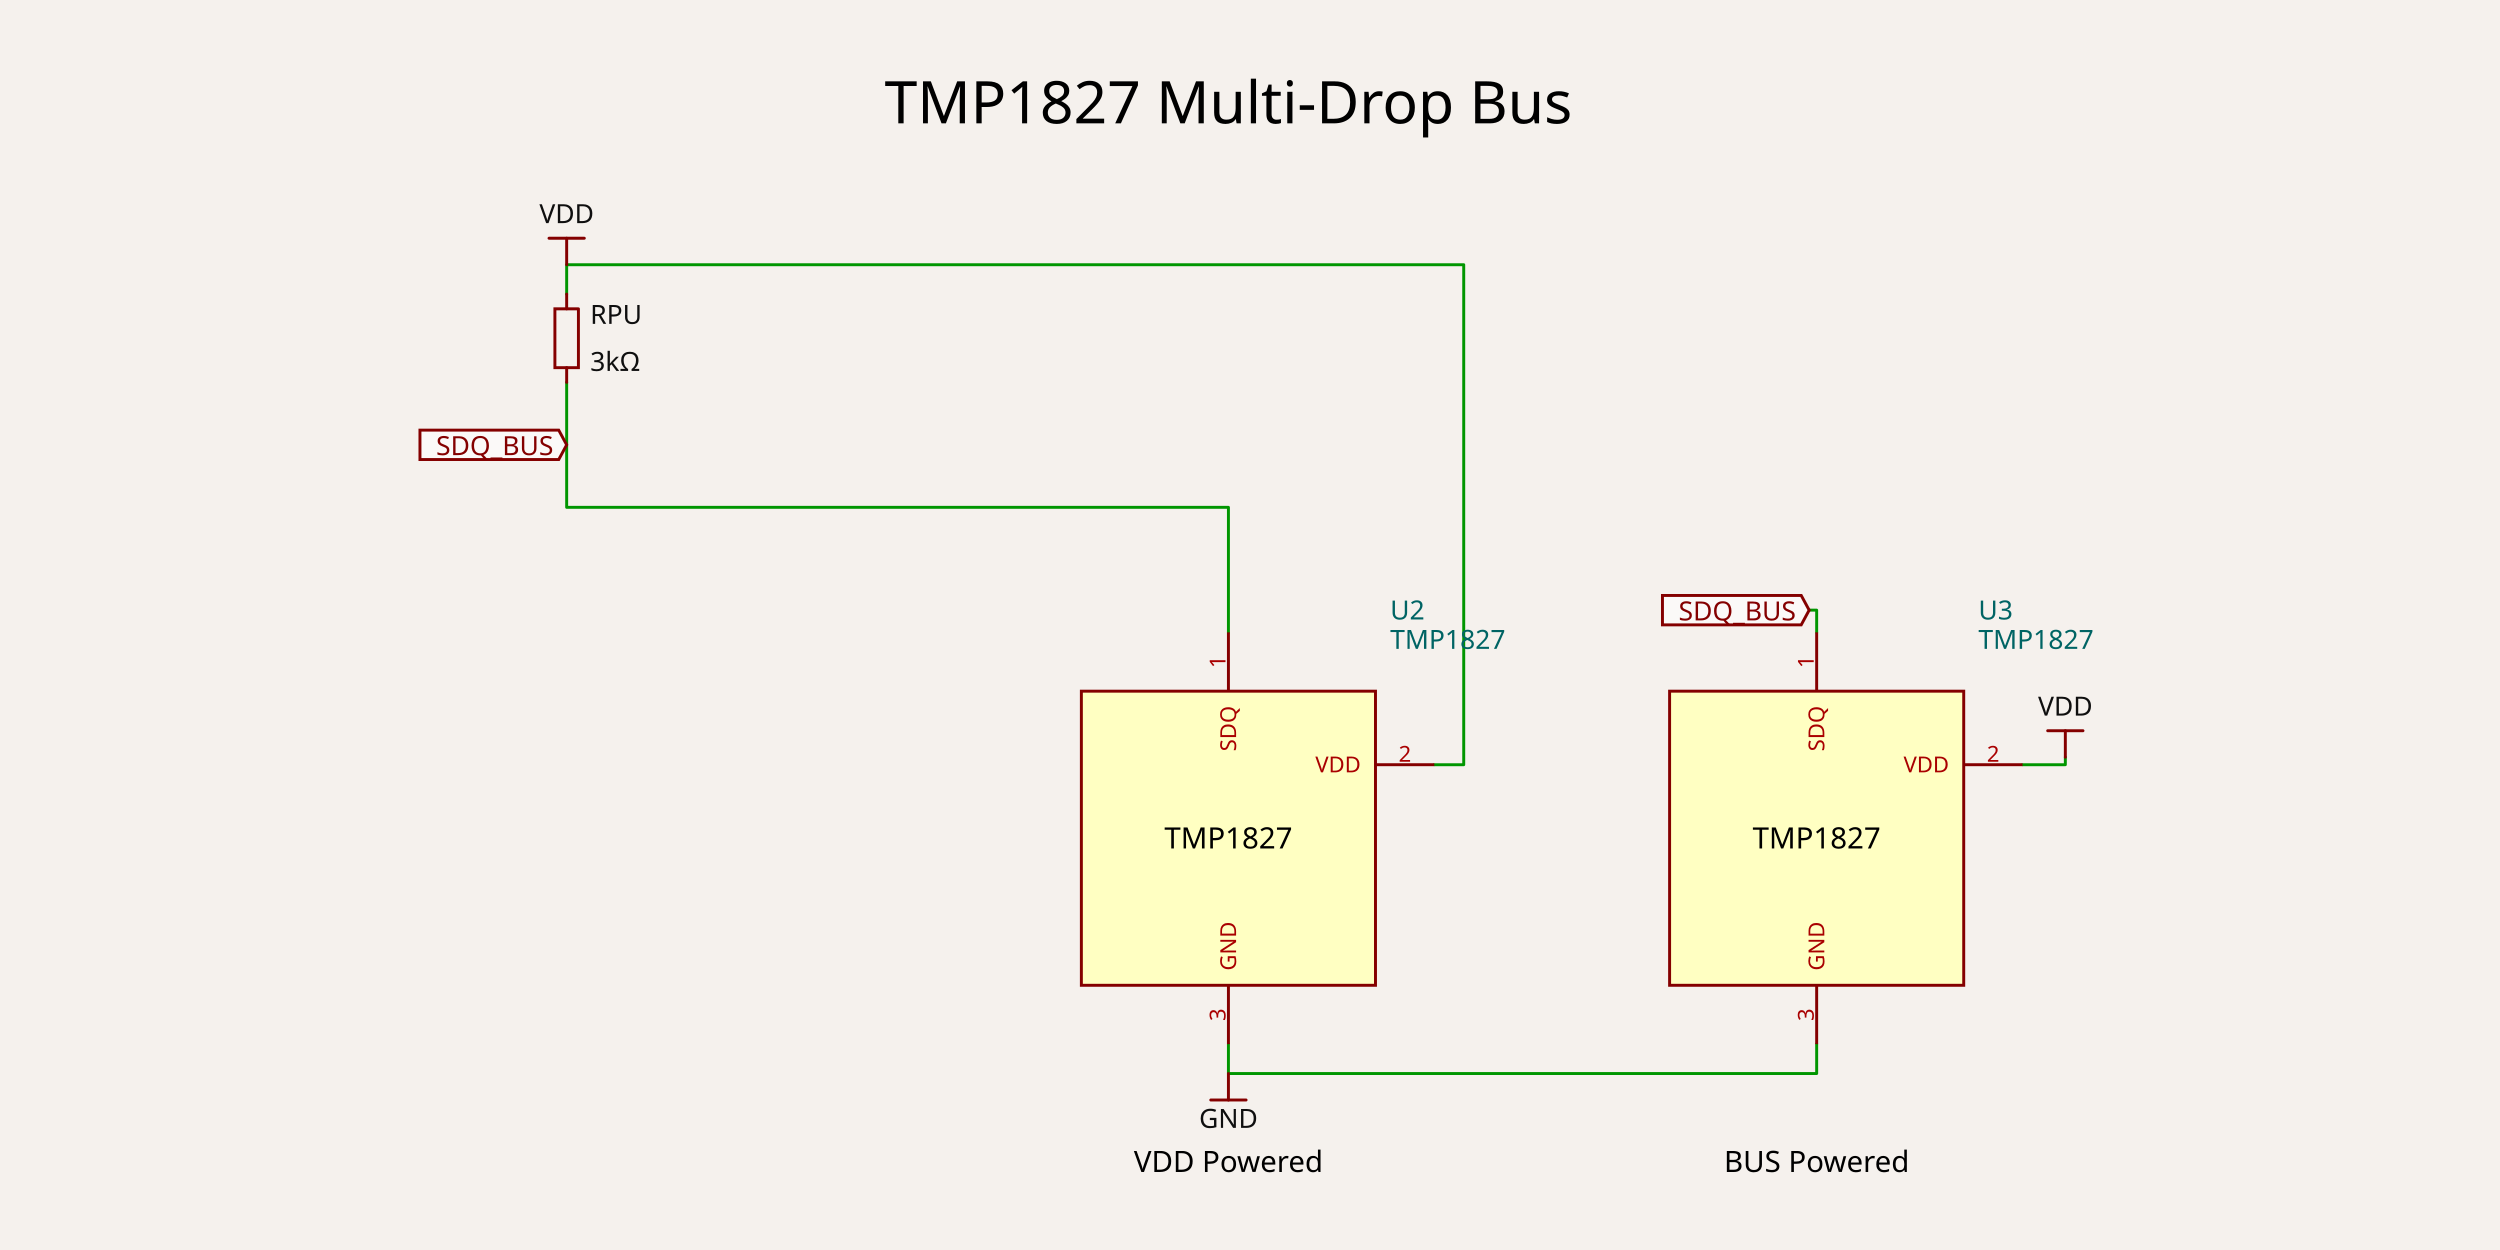
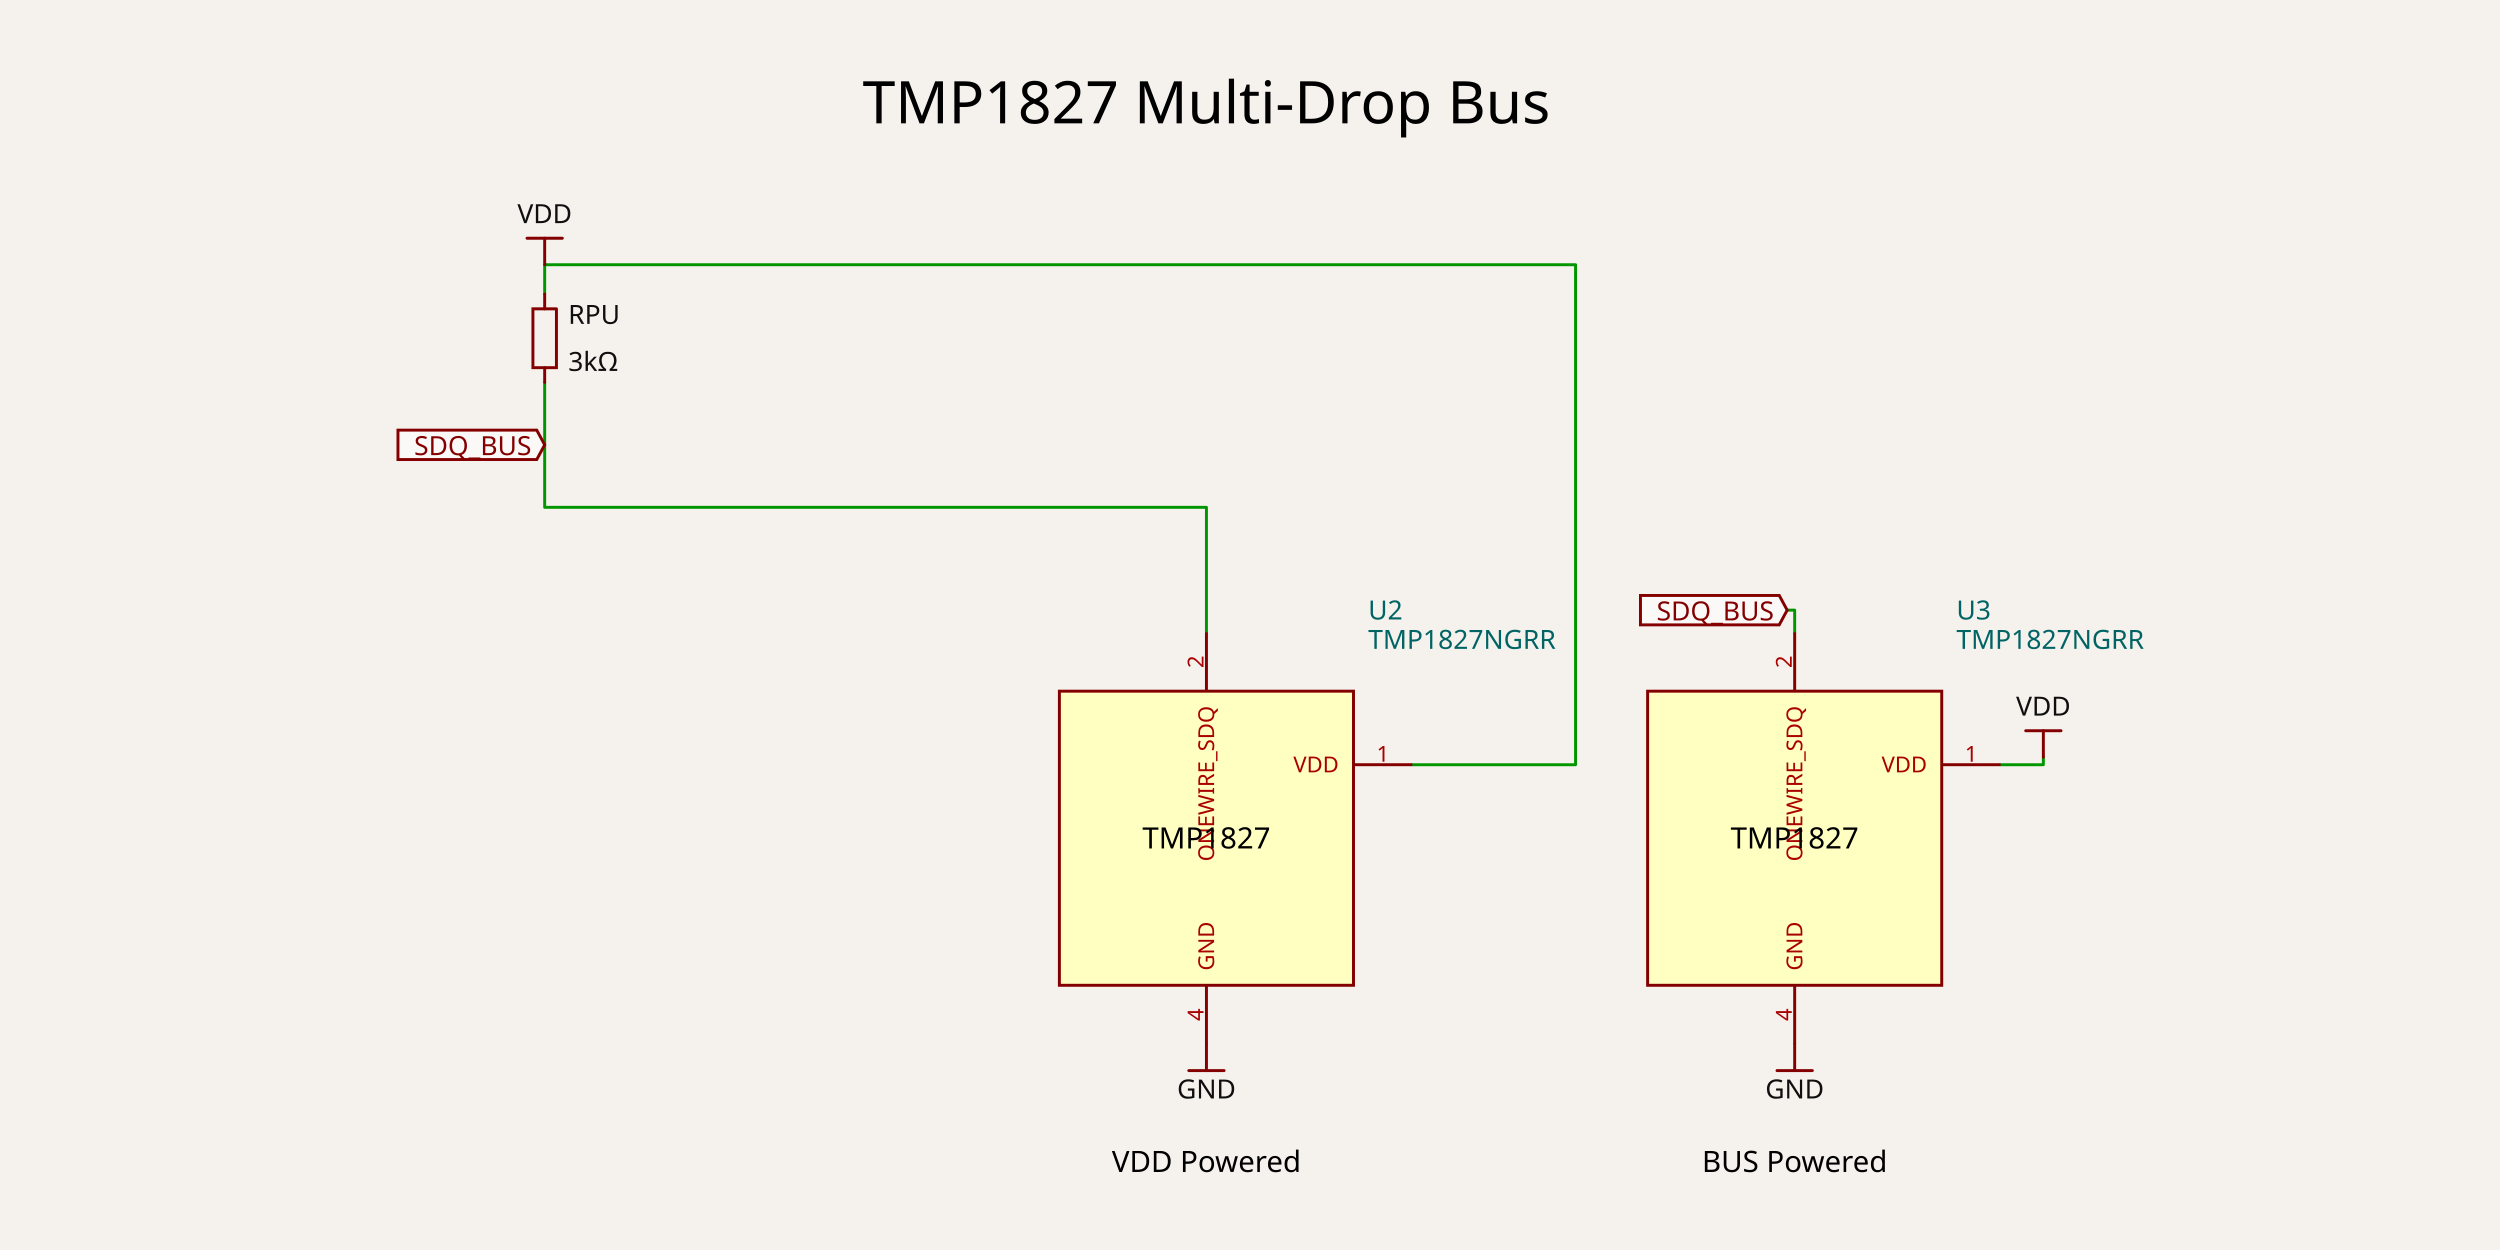
- <svg xmlns="http://www.w3.org/2000/svg" class="tscircuit-schematic" width="1200" height="600" style="background-color: rgb(245, 241, 237)" data-real-to-screen-transform="matrix(70.5882352941,0,0,-70.5882352941,448.4682352941,402.3529411765)">
+ <svg xmlns="http://www.w3.org/2000/svg" class="tscircuit-schematic" width="1200" height="600" style="background-color: rgb(245, 241, 237)" data-real-to-screen-transform="matrix(70.5882352941,0,0,-70.5882352941,437.9152941176,402.3529411765)">
  <style>
              .boundary { fill: rgb(245, 241, 237); }
              .schematic-boundary { fill: none; stroke: #fff; }
              .component { fill: none; stroke: rgb(132, 0, 0); }
              .chip { fill: rgb(255, 255, 194); stroke: rgb(132, 0, 0); }
              .component-pin { fill: none; stroke: rgb(132, 0, 0); }
              .text { font-family: sans-serif; fill: rgb(0, 150, 0); }
              .pin-number { fill: rgb(169, 0, 0); }
              .port-label { fill: rgb(0, 100, 100); }
              .component-name { fill: rgb(0, 100, 100); }
              
            </style>
  <rect class="boundary" x="0" y="0" width="1200" height="600" />
  <g class="trace sch-trace" data-layer="base" data-circuit-json-type="schematic_trace" data-schematic-trace-id="schematic_trace_0" data-subcircuit-connectivity-map-key="unnamedsubcircuitsubcircuit_source_group_0_connectivity_net0">
-     <path d="M 271.998 141.176 L 271.998 127.059 L 702.586 127.059 L 702.586 367.059 L 688.468 367.059" class="trace-invisible-hover-outline sch-trace-hitbox" stroke="rgb(0, 150, 0)" fill="none" stroke-width="11.294px" stroke-linecap="round" opacity="0" stroke-linejoin="round" />
-     <path class="sch-trace-path" d="M 271.998 141.176 L 271.998 127.059 L 702.586 127.059 L 702.586 367.059 L 688.468 367.059" stroke="rgb(0, 150, 0)" fill="none" stroke-width="1.412px" stroke-linecap="round" stroke-linejoin="round" />
+     <path d="M 261.445 141.176 L 261.445 127.059 L 756.268 127.059 L 756.268 367.059 L 677.915 367.059" class="trace-invisible-hover-outline sch-trace-hitbox" stroke="rgb(0, 150, 0)" fill="none" stroke-width="11.294px" stroke-linecap="round" opacity="0" stroke-linejoin="round" />
+     <path class="sch-trace-path" d="M 261.445 141.176 L 261.445 127.059 L 756.268 127.059 L 756.268 367.059 L 677.915 367.059" stroke="rgb(0, 150, 0)" fill="none" stroke-width="1.412px" stroke-linecap="round" stroke-linejoin="round" />
  </g>
  <g class="trace sch-trace" data-layer="base" data-circuit-json-type="schematic_trace" data-schematic-trace-id="schematic_trace_1" data-subcircuit-connectivity-map-key="unnamedsubcircuitsubcircuit_source_group_0_connectivity_net1">
-     <path d="M 271.998 183.529 L 271.998 243.529 L 589.645 243.529 L 589.645 303.529" class="trace-invisible-hover-outline sch-trace-hitbox" stroke="rgb(0, 150, 0)" fill="none" stroke-width="11.294px" stroke-linecap="round" opacity="0" stroke-linejoin="round" />
-     <path class="sch-trace-path" d="M 271.998 183.529 L 271.998 243.529 L 589.645 243.529 L 589.645 303.529" stroke="rgb(0, 150, 0)" fill="none" stroke-width="1.412px" stroke-linecap="round" stroke-linejoin="round" />
+     <path d="M 261.445 183.529 L 261.445 243.529 L 579.092 243.529 L 579.092 303.529" class="trace-invisible-hover-outline sch-trace-hitbox" stroke="rgb(0, 150, 0)" fill="none" stroke-width="11.294px" stroke-linecap="round" opacity="0" stroke-linejoin="round" />
+     <path class="sch-trace-path" d="M 261.445 183.529 L 261.445 243.529 L 579.092 243.529 L 579.092 303.529" stroke="rgb(0, 150, 0)" fill="none" stroke-width="1.412px" stroke-linecap="round" stroke-linejoin="round" />
  </g>
-   <g class="trace sch-trace" data-layer="base" data-circuit-json-type="schematic_trace" data-schematic-trace-id="schematic_trace_2" data-subcircuit-connectivity-map-key="unnamedsubcircuitsubcircuit_source_group_0_connectivity_net2">
-     <path d="M 589.645 501.176 L 589.645 515.294 L 871.998 515.294 L 871.998 501.176" class="trace-invisible-hover-outline sch-trace-hitbox" stroke="rgb(0, 150, 0)" fill="none" stroke-width="11.294px" stroke-linecap="round" opacity="0" stroke-linejoin="round" />
-     <path class="sch-trace-path" d="M 589.645 501.176 L 589.645 515.294 L 871.998 515.294 L 871.998 501.176" stroke="rgb(0, 150, 0)" fill="none" stroke-width="1.412px" stroke-linecap="round" stroke-linejoin="round" />
+   <g class="trace sch-trace" data-layer="base" data-circuit-json-type="schematic_trace" data-schematic-trace-id="schematic_trace_2" data-subcircuit-connectivity-map-key="unnamedsubcircuitsubcircuit_source_group_0_connectivity_net0">
+     <path d="M 960.268 367.059 L 980.809 367.059 L 980.809 363.459" class="trace-invisible-hover-outline sch-trace-hitbox" stroke="rgb(0, 150, 0)" fill="none" stroke-width="11.294px" stroke-linecap="round" opacity="0" stroke-linejoin="round" />
+     <path class="sch-trace-path" d="M 960.268 367.059 L 980.809 367.059 L 980.809 363.459" stroke="rgb(0, 150, 0)" fill="none" stroke-width="1.412px" stroke-linecap="round" stroke-linejoin="round" />
  </g>
-   <g class="trace sch-trace" data-layer="base" data-circuit-json-type="schematic_trace" data-schematic-trace-id="schematic_trace_3" data-subcircuit-connectivity-map-key="unnamedsubcircuitsubcircuit_source_group_0_connectivity_net0">
-     <path d="M 970.821 367.059 L 991.362 367.059 L 991.362 363.459" class="trace-invisible-hover-outline sch-trace-hitbox" stroke="rgb(0, 150, 0)" fill="none" stroke-width="11.294px" stroke-linecap="round" opacity="0" stroke-linejoin="round" />
-     <path class="sch-trace-path" d="M 970.821 367.059 L 991.362 367.059 L 991.362 363.459" stroke="rgb(0, 150, 0)" fill="none" stroke-width="1.412px" stroke-linecap="round" stroke-linejoin="round" />
-   </g>
-   <g class="trace sch-trace" data-layer="base" data-circuit-json-type="schematic_trace" data-schematic-trace-id="schematic_trace_4" data-subcircuit-connectivity-map-key="unnamedsubcircuitsubcircuit_source_group_0_connectivity_net1">
-     <path d="M 871.998 303.529 L 871.998 292.871 L 868.398 292.871" class="trace-invisible-hover-outline sch-trace-hitbox" stroke="rgb(0, 150, 0)" fill="none" stroke-width="11.294px" stroke-linecap="round" opacity="0" stroke-linejoin="round" />
-     <path class="sch-trace-path" d="M 871.998 303.529 L 871.998 292.871 L 868.398 292.871" stroke="rgb(0, 150, 0)" fill="none" stroke-width="1.412px" stroke-linecap="round" stroke-linejoin="round" />
+   <g class="trace sch-trace" data-layer="base" data-circuit-json-type="schematic_trace" data-schematic-trace-id="schematic_trace_3" data-subcircuit-connectivity-map-key="unnamedsubcircuitsubcircuit_source_group_0_connectivity_net1">
+     <path d="M 861.445 303.529 L 861.445 292.871 L 857.845 292.871" class="trace-invisible-hover-outline sch-trace-hitbox" stroke="rgb(0, 150, 0)" fill="none" stroke-width="11.294px" stroke-linecap="round" opacity="0" stroke-linejoin="round" />
+     <path class="sch-trace-path" d="M 861.445 303.529 L 861.445 292.871 L 857.845 292.871" stroke="rgb(0, 150, 0)" fill="none" stroke-width="1.412px" stroke-linecap="round" stroke-linejoin="round" />
  </g>
  <g class="trace-overlays sch-trace-overlays" data-layer="overlay" data-circuit-json-type="schematic_trace" data-schematic-trace-id="schematic_trace_0" data-subcircuit-connectivity-map-key="unnamedsubcircuitsubcircuit_source_group_0_connectivity_net0" />
  <g class="trace-overlays sch-trace-overlays" data-layer="overlay" data-circuit-json-type="schematic_trace" data-schematic-trace-id="schematic_trace_1" data-subcircuit-connectivity-map-key="unnamedsubcircuitsubcircuit_source_group_0_connectivity_net1" />
-   <g class="trace-overlays sch-trace-overlays" data-layer="overlay" data-circuit-json-type="schematic_trace" data-schematic-trace-id="schematic_trace_2" data-subcircuit-connectivity-map-key="unnamedsubcircuitsubcircuit_source_group_0_connectivity_net2" />
-   <g class="trace-overlays sch-trace-overlays" data-layer="overlay" data-circuit-json-type="schematic_trace" data-schematic-trace-id="schematic_trace_3" data-subcircuit-connectivity-map-key="unnamedsubcircuitsubcircuit_source_group_0_connectivity_net0" />
-   <g class="trace-overlays sch-trace-overlays" data-layer="overlay" data-circuit-json-type="schematic_trace" data-schematic-trace-id="schematic_trace_4" data-subcircuit-connectivity-map-key="unnamedsubcircuitsubcircuit_source_group_0_connectivity_net1" />
+   <g class="trace-overlays sch-trace-overlays" data-layer="overlay" data-circuit-json-type="schematic_trace" data-schematic-trace-id="schematic_trace_2" data-subcircuit-connectivity-map-key="unnamedsubcircuitsubcircuit_source_group_0_connectivity_net0" />
+   <g class="trace-overlays sch-trace-overlays" data-layer="overlay" data-circuit-json-type="schematic_trace" data-schematic-trace-id="schematic_trace_3" data-subcircuit-connectivity-map-key="unnamedsubcircuitsubcircuit_source_group_0_connectivity_net1" />
  <g class="sch-component" data-circuit-json-type="schematic_component" data-schematic-component-id="schematic_component_0">
-     <rect class="component-overlay sch-component-overlay" x="266.352" y="141.176" width="11.291" height="42.353" fill="transparent" />
-     <path class="sch-component-symbol-path" d="M 271.998 141.176 L 271.998 148.237" stroke="rgb(132, 0, 0)" fill="none" stroke-width="1.412px" stroke-linecap="round" />
-     <path class="sch-component-symbol-path" d="M 271.998 176.469 L 271.998 183.529" stroke="rgb(132, 0, 0)" fill="none" stroke-width="1.412px" stroke-linecap="round" />
-     <path class="sch-component-symbol-path" d="M 277.643 148.237 L 277.643 176.469 L 266.352 176.469 L 266.352 148.237 L 277.643 148.237" stroke="rgb(132, 0, 0)" fill="none" stroke-width="1.412px" stroke-linecap="round" />
-     <text class="sch-component-name sch-component-text" x="283.292" y="151.059" stroke="rgb(245, 241, 237)" stroke-width="1.412px" paint-order="stroke" fill="rgb(15, 15, 15)" font-family="sans-serif" text-anchor="start" dominant-baseline="middle" font-size="12.706px">RPU</text>
-     <text class="sch-component-text" x="283.292" y="173.647" fill="rgb(15, 15, 15)" font-family="sans-serif" text-anchor="start" dominant-baseline="middle" font-size="12.706px">3kΩ</text>
+     <rect class="component-overlay sch-component-overlay" x="255.799" y="141.176" width="11.291" height="42.353" fill="transparent" />
+     <path class="sch-component-symbol-path" d="M 261.445 141.176 L 261.445 148.237" stroke="rgb(132, 0, 0)" fill="none" stroke-width="1.412px" stroke-linecap="round" />
+     <path class="sch-component-symbol-path" d="M 261.445 176.469 L 261.445 183.529" stroke="rgb(132, 0, 0)" fill="none" stroke-width="1.412px" stroke-linecap="round" />
+     <path class="sch-component-symbol-path" d="M 267.09 148.237 L 267.09 176.469 L 255.799 176.469 L 255.799 148.237 L 267.09 148.237" stroke="rgb(132, 0, 0)" fill="none" stroke-width="1.412px" stroke-linecap="round" />
+     <text class="sch-component-name sch-component-text" x="272.739" y="151.059" stroke="rgb(245, 241, 237)" stroke-width="1.412px" paint-order="stroke" fill="rgb(15, 15, 15)" font-family="sans-serif" text-anchor="start" dominant-baseline="middle" font-size="12.706px">RPU</text>
+     <text class="sch-component-text" x="272.739" y="173.647" fill="rgb(15, 15, 15)" font-family="sans-serif" text-anchor="start" dominant-baseline="middle" font-size="12.706px">3kΩ</text>
  </g>
  <g class="sch-component" data-circuit-json-type="schematic_component" data-schematic-component-id="schematic_component_1">
-     <rect class="component chip sch-component-body" x="519.056" y="331.765" width="141.176" height="141.176" stroke-width="1.412px" fill="rgb(255, 255, 194)" stroke="rgb(132, 0, 0)" />
-     <rect class="component-overlay sch-component-overlay" x="519.056" y="331.765" width="141.176" height="141.176" fill="transparent" />
-     <text class="sch-text" x="667.292" y="307.059" fill="#006464" text-anchor="start" dominant-baseline="middle" font-family="sans-serif" font-size="12.706px" transform="rotate(0, 667.2918, 307.0588)">TMP1827</text>
-     <text class="sch-text" x="667.292" y="292.941" fill="#006464" text-anchor="start" dominant-baseline="middle" font-family="sans-serif" font-size="12.706px" transform="rotate(0, 667.2918, 292.9412)">U2</text>
-     <line class="component-pin sch-component-pin sch-port-line" x1="589.645" y1="331.765" x2="589.645" y2="303.529" stroke-width="1.412px" />
+     <rect class="component chip sch-component-body" x="508.504" y="331.765" width="141.176" height="141.176" stroke-width="1.412px" fill="rgb(255, 255, 194)" stroke="rgb(132, 0, 0)" />
+     <rect class="component-overlay sch-component-overlay" x="508.504" y="331.765" width="141.176" height="141.176" fill="transparent" />
+     <text class="sch-text" x="656.739" y="307.059" fill="#006464" text-anchor="start" dominant-baseline="middle" font-family="sans-serif" font-size="12.706px" transform="rotate(0, 656.7388, 307.0588)">TMP1827NGRR</text>
+     <text class="sch-text" x="656.739" y="292.941" fill="#006464" text-anchor="start" dominant-baseline="middle" font-family="sans-serif" font-size="12.706px" transform="rotate(0, 656.7388, 292.9412)">U2</text>
+     <line class="component-pin sch-component-pin sch-port-line" x1="649.68" y1="367.059" x2="677.915" y2="367.059" stroke-width="1.412px" />
    <g class="sch-port" data-schematic-port-id="source_port_2">
-       <rect x="588.233" y="302.118" width="2.824" height="2.824" opacity="0" />
+       <rect x="676.504" y="365.647" width="2.824" height="2.824" opacity="0" />
    </g>
-     <text class="pin-number sch-pin-number" x="588.233" y="317.647" style="font-family: sans-serif;" fill="rgb(169, 0, 0)" text-anchor="middle" dominant-baseline="auto" font-size="10.588px" transform="rotate(-90 588.2329 317.6471)">1</text>
-     <text class="pin-number sch-pin-label" x="589.645" y="338.824" style="font-family: sans-serif;" fill="rgb(169, 0, 0)" text-anchor="end" dominant-baseline="middle" font-size="10.588px" transform="rotate(-90 589.6447 338.8235)">SDQ</text>
-     <line class="component-pin sch-component-pin sch-port-line" x1="660.233" y1="367.059" x2="688.468" y2="367.059" stroke-width="1.412px" />
+     <text class="pin-number sch-pin-number" x="663.798" y="365.647" style="font-family: sans-serif;" fill="rgb(169, 0, 0)" text-anchor="middle" dominant-baseline="auto" font-size="10.588px" transform="">1</text>
+     <text class="pin-number sch-pin-label" x="642.621" y="367.059" style="font-family: sans-serif;" fill="rgb(169, 0, 0)" text-anchor="end" dominant-baseline="middle" font-size="10.588px" transform="">VDD</text>
+     <line class="component-pin sch-component-pin sch-port-line" x1="579.092" y1="331.765" x2="579.092" y2="303.529" stroke-width="1.412px" />
    <g class="sch-port" data-schematic-port-id="source_port_3">
-       <rect x="687.056" y="365.647" width="2.824" height="2.824" opacity="0" />
+       <rect x="577.68" y="302.118" width="2.824" height="2.824" opacity="0" />
    </g>
-     <text class="pin-number sch-pin-number" x="674.351" y="365.647" style="font-family: sans-serif;" fill="rgb(169, 0, 0)" text-anchor="middle" dominant-baseline="auto" font-size="10.588px" transform="">2</text>
-     <text class="pin-number sch-pin-label" x="653.174" y="367.059" style="font-family: sans-serif;" fill="rgb(169, 0, 0)" text-anchor="end" dominant-baseline="middle" font-size="10.588px" transform="">VDD</text>
-     <line class="component-pin sch-component-pin sch-port-line" x1="589.645" y1="472.941" x2="589.645" y2="501.176" stroke-width="1.412px" />
-     <g class="sch-port" data-schematic-port-id="source_port_4">
-       <rect x="588.233" y="499.765" width="2.824" height="2.824" opacity="0" />
+     <text class="pin-number sch-pin-number" x="577.68" y="317.647" style="font-family: sans-serif;" fill="rgb(169, 0, 0)" text-anchor="middle" dominant-baseline="auto" font-size="10.588px" transform="rotate(-90 577.68 317.6471)">2</text>
+     <text class="pin-number sch-pin-label" x="579.092" y="338.824" style="font-family: sans-serif;" fill="rgb(169, 0, 0)" text-anchor="end" dominant-baseline="middle" font-size="10.588px" transform="rotate(-90 579.0918 338.8235)">ONEWIRE_SDQ</text>
+     <line class="component-pin sch-component-pin sch-port-line" x1="579.092" y1="472.941" x2="579.092" y2="501.176" stroke-width="1.412px" />
+     <g class="sch-port" data-schematic-port-id="source_port_5">
+       <rect x="577.68" y="499.765" width="2.824" height="2.824" opacity="0" />
    </g>
-     <text class="pin-number sch-pin-number" x="588.233" y="487.059" style="font-family: sans-serif;" fill="rgb(169, 0, 0)" text-anchor="middle" dominant-baseline="auto" font-size="10.588px" transform="rotate(-90 588.2329 487.0588)">3</text>
-     <text class="pin-number sch-pin-label" x="589.645" y="465.882" style="font-family: sans-serif;" fill="rgb(169, 0, 0)" text-anchor="start" dominant-baseline="middle" font-size="10.588px" transform="rotate(-90 589.6447 465.8824)">GND</text>
+     <text class="pin-number sch-pin-number" x="577.68" y="487.059" style="font-family: sans-serif;" fill="rgb(169, 0, 0)" text-anchor="middle" dominant-baseline="auto" font-size="10.588px" transform="rotate(-90 577.68 487.0588)">4</text>
+     <text class="pin-number sch-pin-label" x="579.092" y="465.882" style="font-family: sans-serif;" fill="rgb(169, 0, 0)" text-anchor="start" dominant-baseline="middle" font-size="10.588px" transform="rotate(-90 579.0918 465.8824)">GND</text>
  </g>
  <g class="sch-component" data-circuit-json-type="schematic_component" data-schematic-component-id="schematic_component_2">
-     <rect class="component chip sch-component-body" x="801.409" y="331.765" width="141.176" height="141.176" stroke-width="1.412px" fill="rgb(255, 255, 194)" stroke="rgb(132, 0, 0)" />
-     <rect class="component-overlay sch-component-overlay" x="801.409" y="331.765" width="141.176" height="141.176" fill="transparent" />
-     <text class="sch-text" x="949.645" y="307.059" fill="#006464" text-anchor="start" dominant-baseline="middle" font-family="sans-serif" font-size="12.706px" transform="rotate(0, 949.6447, 307.0588)">TMP1827</text>
-     <text class="sch-text" x="949.645" y="292.941" fill="#006464" text-anchor="start" dominant-baseline="middle" font-family="sans-serif" font-size="12.706px" transform="rotate(0, 949.6447, 292.9412)">U3</text>
-     <line class="component-pin sch-component-pin sch-port-line" x1="871.998" y1="331.765" x2="871.998" y2="303.529" stroke-width="1.412px" />
-     <g class="sch-port" data-schematic-port-id="source_port_5">
-       <rect x="870.586" y="302.118" width="2.824" height="2.824" opacity="0" />
+     <rect class="component chip sch-component-body" x="790.856" y="331.765" width="141.176" height="141.176" stroke-width="1.412px" fill="rgb(255, 255, 194)" stroke="rgb(132, 0, 0)" />
+     <rect class="component-overlay sch-component-overlay" x="790.856" y="331.765" width="141.176" height="141.176" fill="transparent" />
+     <text class="sch-text" x="939.092" y="307.059" fill="#006464" text-anchor="start" dominant-baseline="middle" font-family="sans-serif" font-size="12.706px" transform="rotate(0, 939.0918, 307.0588)">TMP1827NGRR</text>
+     <text class="sch-text" x="939.092" y="292.941" fill="#006464" text-anchor="start" dominant-baseline="middle" font-family="sans-serif" font-size="12.706px" transform="rotate(0, 939.0918, 292.9412)">U3</text>
+     <line class="component-pin sch-component-pin sch-port-line" x1="932.033" y1="367.059" x2="960.268" y2="367.059" stroke-width="1.412px" />
+     <g class="sch-port" data-schematic-port-id="source_port_10">
+       <rect x="958.856" y="365.647" width="2.824" height="2.824" opacity="0" />
    </g>
-     <text class="pin-number sch-pin-number" x="870.586" y="317.647" style="font-family: sans-serif;" fill="rgb(169, 0, 0)" text-anchor="middle" dominant-baseline="auto" font-size="10.588px" transform="rotate(-90 870.5859 317.6471)">1</text>
-     <text class="pin-number sch-pin-label" x="871.998" y="338.824" style="font-family: sans-serif;" fill="rgb(169, 0, 0)" text-anchor="end" dominant-baseline="middle" font-size="10.588px" transform="rotate(-90 871.9976 338.8235)">SDQ</text>
-     <line class="component-pin sch-component-pin sch-port-line" x1="942.586" y1="367.059" x2="970.821" y2="367.059" stroke-width="1.412px" />
-     <g class="sch-port" data-schematic-port-id="source_port_6">
-       <rect x="969.409" y="365.647" width="2.824" height="2.824" opacity="0" />
+     <text class="pin-number sch-pin-number" x="946.151" y="365.647" style="font-family: sans-serif;" fill="rgb(169, 0, 0)" text-anchor="middle" dominant-baseline="auto" font-size="10.588px" transform="">1</text>
+     <text class="pin-number sch-pin-label" x="924.974" y="367.059" style="font-family: sans-serif;" fill="rgb(169, 0, 0)" text-anchor="end" dominant-baseline="middle" font-size="10.588px" transform="">VDD</text>
+     <line class="component-pin sch-component-pin sch-port-line" x1="861.445" y1="331.765" x2="861.445" y2="303.529" stroke-width="1.412px" />
+     <g class="sch-port" data-schematic-port-id="source_port_11">
+       <rect x="860.033" y="302.118" width="2.824" height="2.824" opacity="0" />
    </g>
-     <text class="pin-number sch-pin-number" x="956.704" y="365.647" style="font-family: sans-serif;" fill="rgb(169, 0, 0)" text-anchor="middle" dominant-baseline="auto" font-size="10.588px" transform="">2</text>
-     <text class="pin-number sch-pin-label" x="935.527" y="367.059" style="font-family: sans-serif;" fill="rgb(169, 0, 0)" text-anchor="end" dominant-baseline="middle" font-size="10.588px" transform="">VDD</text>
-     <line class="component-pin sch-component-pin sch-port-line" x1="871.998" y1="472.941" x2="871.998" y2="501.176" stroke-width="1.412px" />
-     <g class="sch-port" data-schematic-port-id="source_port_7">
-       <rect x="870.586" y="499.765" width="2.824" height="2.824" opacity="0" />
+     <text class="pin-number sch-pin-number" x="860.033" y="317.647" style="font-family: sans-serif;" fill="rgb(169, 0, 0)" text-anchor="middle" dominant-baseline="auto" font-size="10.588px" transform="rotate(-90 860.0329 317.6471)">2</text>
+     <text class="pin-number sch-pin-label" x="861.445" y="338.824" style="font-family: sans-serif;" fill="rgb(169, 0, 0)" text-anchor="end" dominant-baseline="middle" font-size="10.588px" transform="rotate(-90 861.4447 338.8235)">ONEWIRE_SDQ</text>
+     <line class="component-pin sch-component-pin sch-port-line" x1="861.445" y1="472.941" x2="861.445" y2="501.176" stroke-width="1.412px" />
+     <g class="sch-port" data-schematic-port-id="source_port_13">
+       <rect x="860.033" y="499.765" width="2.824" height="2.824" opacity="0" />
    </g>
-     <text class="pin-number sch-pin-number" x="870.586" y="487.059" style="font-family: sans-serif;" fill="rgb(169, 0, 0)" text-anchor="middle" dominant-baseline="auto" font-size="10.588px" transform="rotate(-90 870.5859 487.0588)">3</text>
-     <text class="pin-number sch-pin-label" x="871.998" y="465.882" style="font-family: sans-serif;" fill="rgb(169, 0, 0)" text-anchor="start" dominant-baseline="middle" font-size="10.588px" transform="rotate(-90 871.9976 465.8824)">GND</text>
+     <text class="pin-number sch-pin-number" x="860.033" y="487.059" style="font-family: sans-serif;" fill="rgb(169, 0, 0)" text-anchor="middle" dominant-baseline="auto" font-size="10.588px" transform="rotate(-90 860.0329 487.0588)">4</text>
+     <text class="pin-number sch-pin-label" x="861.445" y="465.882" style="font-family: sans-serif;" fill="rgb(169, 0, 0)" text-anchor="start" dominant-baseline="middle" font-size="10.588px" transform="rotate(-90 861.4447 465.8824)">GND</text>
  </g>
  <g class="schematic-port-hover sch-port-hover" data-schematic-port-id="source_port_0">
-     <circle cx="271.998" cy="141.176" r="2.824" fill="red" opacity="0" />
+     <circle cx="261.445" cy="141.176" r="2.824" fill="red" opacity="0" />
  </g>
  <g class="schematic-port-hover sch-port-hover" data-schematic-port-id="source_port_1">
-     <circle cx="271.998" cy="183.529" r="2.824" fill="red" opacity="0" />
+     <circle cx="261.445" cy="183.529" r="2.824" fill="red" opacity="0" />
  </g>
  <g class="schematic-port-hover sch-port-hover" data-schematic-port-id="source_port_2">
-     <circle cx="589.645" cy="303.529" r="2.824" fill="red" opacity="0" />
+     <circle cx="677.915" cy="367.059" r="2.824" fill="red" opacity="0" />
  </g>
  <g class="schematic-port-hover sch-port-hover" data-schematic-port-id="source_port_3">
-     <circle cx="688.468" cy="367.059" r="2.824" fill="red" opacity="0" />
-   </g>
-   <g class="schematic-port-hover sch-port-hover" data-schematic-port-id="source_port_4">
-     <circle cx="589.645" cy="501.176" r="2.824" fill="red" opacity="0" />
+     <circle cx="579.092" cy="303.529" r="2.824" fill="red" opacity="0" />
  </g>
  <g class="schematic-port-hover sch-port-hover" data-schematic-port-id="source_port_5">
-     <circle cx="871.998" cy="303.529" r="2.824" fill="red" opacity="0" />
+     <circle cx="579.092" cy="501.176" r="2.824" fill="red" opacity="0" />
  </g>
-   <g class="schematic-port-hover sch-port-hover" data-schematic-port-id="source_port_6">
-     <circle cx="970.821" cy="367.059" r="2.824" fill="red" opacity="0" />
+   <g class="schematic-port-hover sch-port-hover" data-schematic-port-id="source_port_10">
+     <circle cx="960.268" cy="367.059" r="2.824" fill="red" opacity="0" />
  </g>
-   <g class="schematic-port-hover sch-port-hover" data-schematic-port-id="source_port_7">
-     <circle cx="871.998" cy="501.176" r="2.824" fill="red" opacity="0" />
+   <g class="schematic-port-hover sch-port-hover" data-schematic-port-id="source_port_11">
+     <circle cx="861.445" cy="303.529" r="2.824" fill="red" opacity="0" />
  </g>
-   <rect class="component-overlay sch-component-overlay sch-net-label-overlay" data-circuit-json-type="schematic_net_label" data-schematic-net-label-id="schematic_net_label_0" x="263.527" y="114.353" width="16.941" height="12.706" fill="transparent" />
-   <path class="sch-net-label-symbol-path" data-circuit-json-type="schematic_net_label" data-schematic-net-label-id="schematic_net_label_0" d="M 280.468 114.353 L 263.527 114.353" stroke="rgb(132, 0, 0)" fill="none" stroke-width="1.412px" stroke-linecap="round" />
-   <path class="sch-net-label-symbol-path" data-circuit-json-type="schematic_net_label" data-schematic-net-label-id="schematic_net_label_0" d="M 271.998 114.353 L 271.998 127.059" stroke="rgb(132, 0, 0)" fill="none" stroke-width="1.412px" stroke-linecap="round" />
-   <text class="sch-net-label-symbol-text" data-circuit-json-type="schematic_net_label" data-schematic-net-label-id="schematic_net_label_0" x="271.998" y="110.824" fill="rgb(15, 15, 15)" font-family="sans-serif" text-anchor="middle" dominant-baseline="ideographic" font-size="12.706px">VDD</text>
-   <rect class="component-overlay sch-component-overlay sch-net-label-overlay" data-circuit-json-type="schematic_net_label" data-schematic-net-label-id="schematic_net_label_1" x="982.892" y="350.753" width="16.941" height="12.706" fill="transparent" />
-   <path class="sch-net-label-symbol-path" data-circuit-json-type="schematic_net_label" data-schematic-net-label-id="schematic_net_label_1" d="M 999.833 350.753 L 982.892 350.753" stroke="rgb(132, 0, 0)" fill="none" stroke-width="1.412px" stroke-linecap="round" />
-   <path class="sch-net-label-symbol-path" data-circuit-json-type="schematic_net_label" data-schematic-net-label-id="schematic_net_label_1" d="M 991.362 350.753 L 991.362 363.459" stroke="rgb(132, 0, 0)" fill="none" stroke-width="1.412px" stroke-linecap="round" />
-   <text class="sch-net-label-symbol-text" data-circuit-json-type="schematic_net_label" data-schematic-net-label-id="schematic_net_label_1" x="991.362" y="347.224" fill="rgb(15, 15, 15)" font-family="sans-serif" text-anchor="middle" dominant-baseline="ideographic" font-size="12.706px">VDD</text>
-   <path class="net-label sch-net-label" data-circuit-json-type="schematic_net_label" data-schematic-net-label-id="schematic_net_label_2" d="     M 271.998,213.529     L 268.186,220.588     L 201.579,220.588     L 201.579,206.471     L 268.186,206.471     Z   " fill="rgba(255, 255, 255, 0.6)" stroke="rgb(132, 0, 0)" stroke-width="1.412px" />
-   <text class="net-label-text sch-net-label-text" data-circuit-json-type="schematic_net_label" data-schematic-net-label-id="schematic_net_label_2" x="265.645" y="213.529" fill="rgb(132, 0, 0)" text-anchor="end" dominant-baseline="central" font-family="sans-serif" font-variant-numeric="tabular-nums" font-size="12.706px" transform="">SDQ_BUS</text>
-   <path class="net-label sch-net-label" data-circuit-json-type="schematic_net_label" data-schematic-net-label-id="schematic_net_label_3" d="     M 868.398,292.871     L 864.586,299.929     L 797.979,299.929     L 797.979,285.812     L 864.586,285.812     Z   " fill="rgba(255, 255, 255, 0.6)" stroke="rgb(132, 0, 0)" stroke-width="1.412px" />
-   <text class="net-label-text sch-net-label-text" data-circuit-json-type="schematic_net_label" data-schematic-net-label-id="schematic_net_label_3" x="862.045" y="292.871" fill="rgb(132, 0, 0)" text-anchor="end" dominant-baseline="central" font-family="sans-serif" font-variant-numeric="tabular-nums" font-size="12.706px" transform="">SDQ_BUS</text>
-   <rect class="component-overlay sch-component-overlay sch-net-label-overlay" data-circuit-json-type="schematic_net_label" data-schematic-net-label-id="schematic_net_label_4" x="581.174" y="515.294" width="16.941" height="12.706" fill="transparent" />
-   <path class="sch-net-label-symbol-path" data-circuit-json-type="schematic_net_label" data-schematic-net-label-id="schematic_net_label_4" d="M 581.174 528 L 598.115 528" stroke="rgb(132, 0, 0)" fill="none" stroke-width="1.412px" stroke-linecap="round" />
-   <path class="sch-net-label-symbol-path" data-circuit-json-type="schematic_net_label" data-schematic-net-label-id="schematic_net_label_4" d="M 589.645 528 L 589.645 515.294" stroke="rgb(132, 0, 0)" fill="none" stroke-width="1.412px" stroke-linecap="round" />
-   <text class="sch-net-label-symbol-text" data-circuit-json-type="schematic_net_label" data-schematic-net-label-id="schematic_net_label_4" x="589.645" y="531.529" fill="rgb(15, 15, 15)" font-family="sans-serif" text-anchor="middle" dominant-baseline="hanging" font-size="12.706px">GND</text>
-   <text class="sch-text" x="589.645" y="49.412" fill="#000000" text-anchor="middle" dominant-baseline="middle" font-family="sans-serif" font-size="28.235px" transform="rotate(0, 589.6447, 49.41176)">TMP1827 Multi-Drop Bus</text>
-   <text class="sch-text" x="589.645" y="402.353" fill="#000000" text-anchor="middle" dominant-baseline="middle" font-family="sans-serif" font-size="14.118px" transform="rotate(0, 589.6447, 402.3529)">TMP1827</text>
-   <text class="sch-text" x="589.645" y="557.647" fill="#000000" text-anchor="middle" dominant-baseline="middle" font-family="sans-serif" font-size="14.118px" transform="rotate(0, 589.6447, 557.6471)">VDD Powered</text>
-   <text class="sch-text" x="871.998" y="557.647" fill="#000000" text-anchor="middle" dominant-baseline="middle" font-family="sans-serif" font-size="14.118px" transform="rotate(0, 871.9976, 557.6471)">BUS Powered</text>
-   <text class="sch-text" x="871.998" y="402.353" fill="#000000" text-anchor="middle" dominant-baseline="middle" font-family="sans-serif" font-size="14.118px" transform="rotate(0, 871.9976, 402.3529)">TMP1827</text>
+   <g class="schematic-port-hover sch-port-hover" data-schematic-port-id="source_port_13">
+     <circle cx="861.445" cy="501.176" r="2.824" fill="red" opacity="0" />
+   </g>
+   <rect class="component-overlay sch-component-overlay sch-net-label-overlay" data-circuit-json-type="schematic_net_label" data-schematic-net-label-id="schematic_net_label_0" x="252.974" y="114.353" width="16.941" height="12.706" fill="transparent" />
+   <path class="sch-net-label-symbol-path" data-circuit-json-type="schematic_net_label" data-schematic-net-label-id="schematic_net_label_0" d="M 269.915 114.353 L 252.974 114.353" stroke="rgb(132, 0, 0)" fill="none" stroke-width="1.412px" stroke-linecap="round" />
+   <path class="sch-net-label-symbol-path" data-circuit-json-type="schematic_net_label" data-schematic-net-label-id="schematic_net_label_0" d="M 261.445 114.353 L 261.445 127.059" stroke="rgb(132, 0, 0)" fill="none" stroke-width="1.412px" stroke-linecap="round" />
+   <text class="sch-net-label-symbol-text" data-circuit-json-type="schematic_net_label" data-schematic-net-label-id="schematic_net_label_0" x="261.445" y="110.824" fill="rgb(15, 15, 15)" font-family="sans-serif" text-anchor="middle" dominant-baseline="ideographic" font-size="12.706px">VDD</text>
+   <rect class="component-overlay sch-component-overlay sch-net-label-overlay" data-circuit-json-type="schematic_net_label" data-schematic-net-label-id="schematic_net_label_1" x="972.339" y="350.753" width="16.941" height="12.706" fill="transparent" />
+   <path class="sch-net-label-symbol-path" data-circuit-json-type="schematic_net_label" data-schematic-net-label-id="schematic_net_label_1" d="M 989.28 350.753 L 972.339 350.753" stroke="rgb(132, 0, 0)" fill="none" stroke-width="1.412px" stroke-linecap="round" />
+   <path class="sch-net-label-symbol-path" data-circuit-json-type="schematic_net_label" data-schematic-net-label-id="schematic_net_label_1" d="M 980.809 350.753 L 980.809 363.459" stroke="rgb(132, 0, 0)" fill="none" stroke-width="1.412px" stroke-linecap="round" />
+   <text class="sch-net-label-symbol-text" data-circuit-json-type="schematic_net_label" data-schematic-net-label-id="schematic_net_label_1" x="980.809" y="347.224" fill="rgb(15, 15, 15)" font-family="sans-serif" text-anchor="middle" dominant-baseline="ideographic" font-size="12.706px">VDD</text>
+   <path class="net-label sch-net-label" data-circuit-json-type="schematic_net_label" data-schematic-net-label-id="schematic_net_label_2" d="     M 261.445,213.529     L 257.633,220.588     L 191.026,220.588     L 191.026,206.471     L 257.633,206.471     Z   " fill="rgba(255, 255, 255, 0.6)" stroke="rgb(132, 0, 0)" stroke-width="1.412px" />
+   <text class="net-label-text sch-net-label-text" data-circuit-json-type="schematic_net_label" data-schematic-net-label-id="schematic_net_label_2" x="255.092" y="213.529" fill="rgb(132, 0, 0)" text-anchor="end" dominant-baseline="central" font-family="sans-serif" font-variant-numeric="tabular-nums" font-size="12.706px" transform="">SDQ_BUS</text>
+   <path class="net-label sch-net-label" data-circuit-json-type="schematic_net_label" data-schematic-net-label-id="schematic_net_label_3" d="     M 857.845,292.871     L 854.033,299.929     L 787.426,299.929     L 787.426,285.812     L 854.033,285.812     Z   " fill="rgba(255, 255, 255, 0.6)" stroke="rgb(132, 0, 0)" stroke-width="1.412px" />
+   <text class="net-label-text sch-net-label-text" data-circuit-json-type="schematic_net_label" data-schematic-net-label-id="schematic_net_label_3" x="851.492" y="292.871" fill="rgb(132, 0, 0)" text-anchor="end" dominant-baseline="central" font-family="sans-serif" font-variant-numeric="tabular-nums" font-size="12.706px" transform="">SDQ_BUS</text>
+   <rect class="component-overlay sch-component-overlay sch-net-label-overlay" data-circuit-json-type="schematic_net_label" data-schematic-net-label-id="schematic_net_label_4" x="570.621" y="501.176" width="16.941" height="12.706" fill="transparent" />
+   <path class="sch-net-label-symbol-path" data-circuit-json-type="schematic_net_label" data-schematic-net-label-id="schematic_net_label_4" d="M 570.621 513.882 L 587.562 513.882" stroke="rgb(132, 0, 0)" fill="none" stroke-width="1.412px" stroke-linecap="round" />
+   <path class="sch-net-label-symbol-path" data-circuit-json-type="schematic_net_label" data-schematic-net-label-id="schematic_net_label_4" d="M 579.092 513.882 L 579.092 501.176" stroke="rgb(132, 0, 0)" fill="none" stroke-width="1.412px" stroke-linecap="round" />
+   <text class="sch-net-label-symbol-text" data-circuit-json-type="schematic_net_label" data-schematic-net-label-id="schematic_net_label_4" x="579.092" y="517.412" fill="rgb(15, 15, 15)" font-family="sans-serif" text-anchor="middle" dominant-baseline="hanging" font-size="12.706px">GND</text>
+   <rect class="component-overlay sch-component-overlay sch-net-label-overlay" data-circuit-json-type="schematic_net_label" data-schematic-net-label-id="schematic_net_label_5" x="852.974" y="501.176" width="16.941" height="12.706" fill="transparent" />
+   <path class="sch-net-label-symbol-path" data-circuit-json-type="schematic_net_label" data-schematic-net-label-id="schematic_net_label_5" d="M 852.974 513.882 L 869.915 513.882" stroke="rgb(132, 0, 0)" fill="none" stroke-width="1.412px" stroke-linecap="round" />
+   <path class="sch-net-label-symbol-path" data-circuit-json-type="schematic_net_label" data-schematic-net-label-id="schematic_net_label_5" d="M 861.445 513.882 L 861.445 501.176" stroke="rgb(132, 0, 0)" fill="none" stroke-width="1.412px" stroke-linecap="round" />
+   <text class="sch-net-label-symbol-text" data-circuit-json-type="schematic_net_label" data-schematic-net-label-id="schematic_net_label_5" x="861.445" y="517.412" fill="rgb(15, 15, 15)" font-family="sans-serif" text-anchor="middle" dominant-baseline="hanging" font-size="12.706px">GND</text>
+   <text class="sch-text" x="579.092" y="49.412" fill="#000000" text-anchor="middle" dominant-baseline="middle" font-family="sans-serif" font-size="28.235px" transform="rotate(0, 579.0918, 49.41176)">TMP1827 Multi-Drop Bus</text>
+   <text class="sch-text" x="579.092" y="402.353" fill="#000000" text-anchor="middle" dominant-baseline="middle" font-family="sans-serif" font-size="14.118px" transform="rotate(0, 579.0918, 402.3529)">TMP1827</text>
+   <text class="sch-text" x="579.092" y="557.647" fill="#000000" text-anchor="middle" dominant-baseline="middle" font-family="sans-serif" font-size="14.118px" transform="rotate(0, 579.0918, 557.6471)">VDD Powered</text>
+   <text class="sch-text" x="861.445" y="557.647" fill="#000000" text-anchor="middle" dominant-baseline="middle" font-family="sans-serif" font-size="14.118px" transform="rotate(0, 861.4447, 557.6471)">BUS Powered</text>
+   <text class="sch-text" x="861.445" y="402.353" fill="#000000" text-anchor="middle" dominant-baseline="middle" font-family="sans-serif" font-size="14.118px" transform="rotate(0, 861.4447, 402.3529)">TMP1827</text>
</svg>
